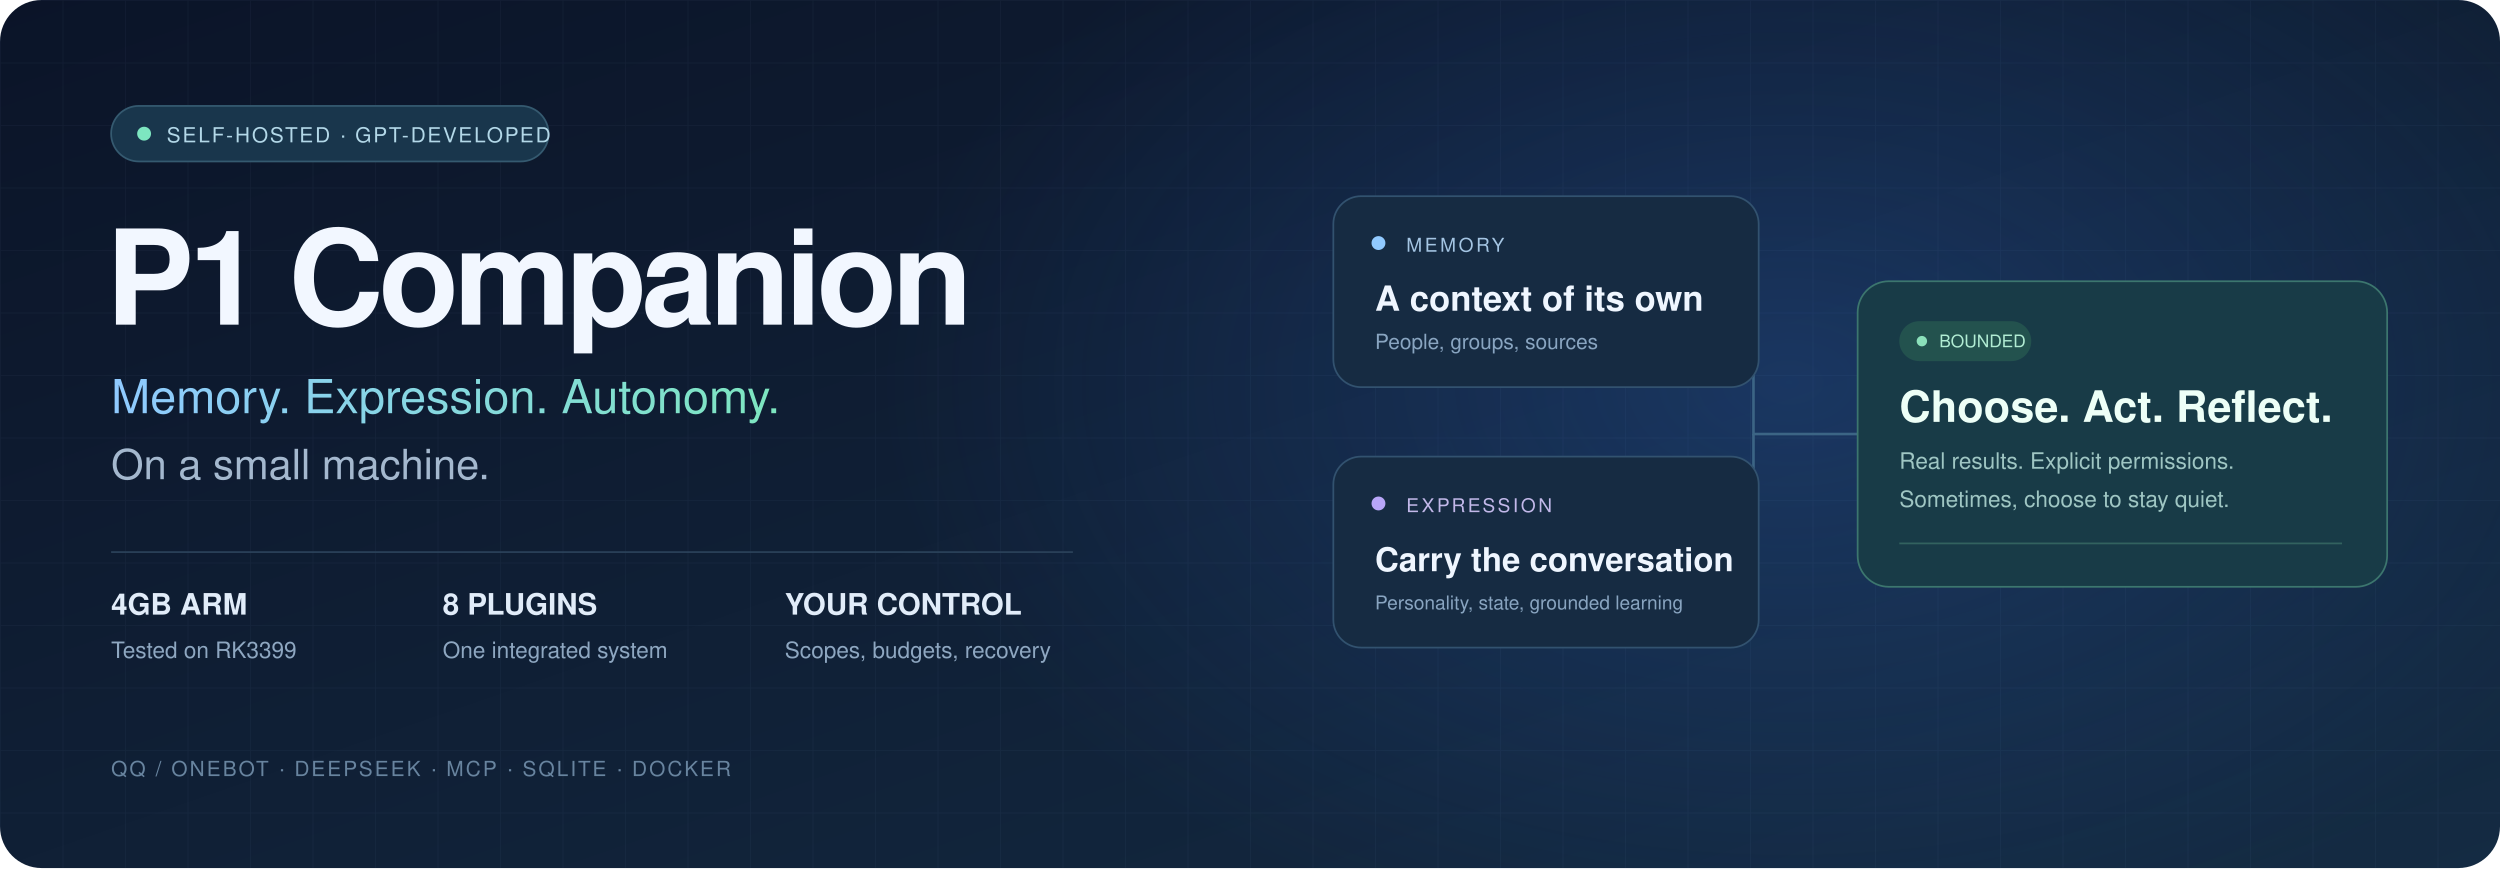
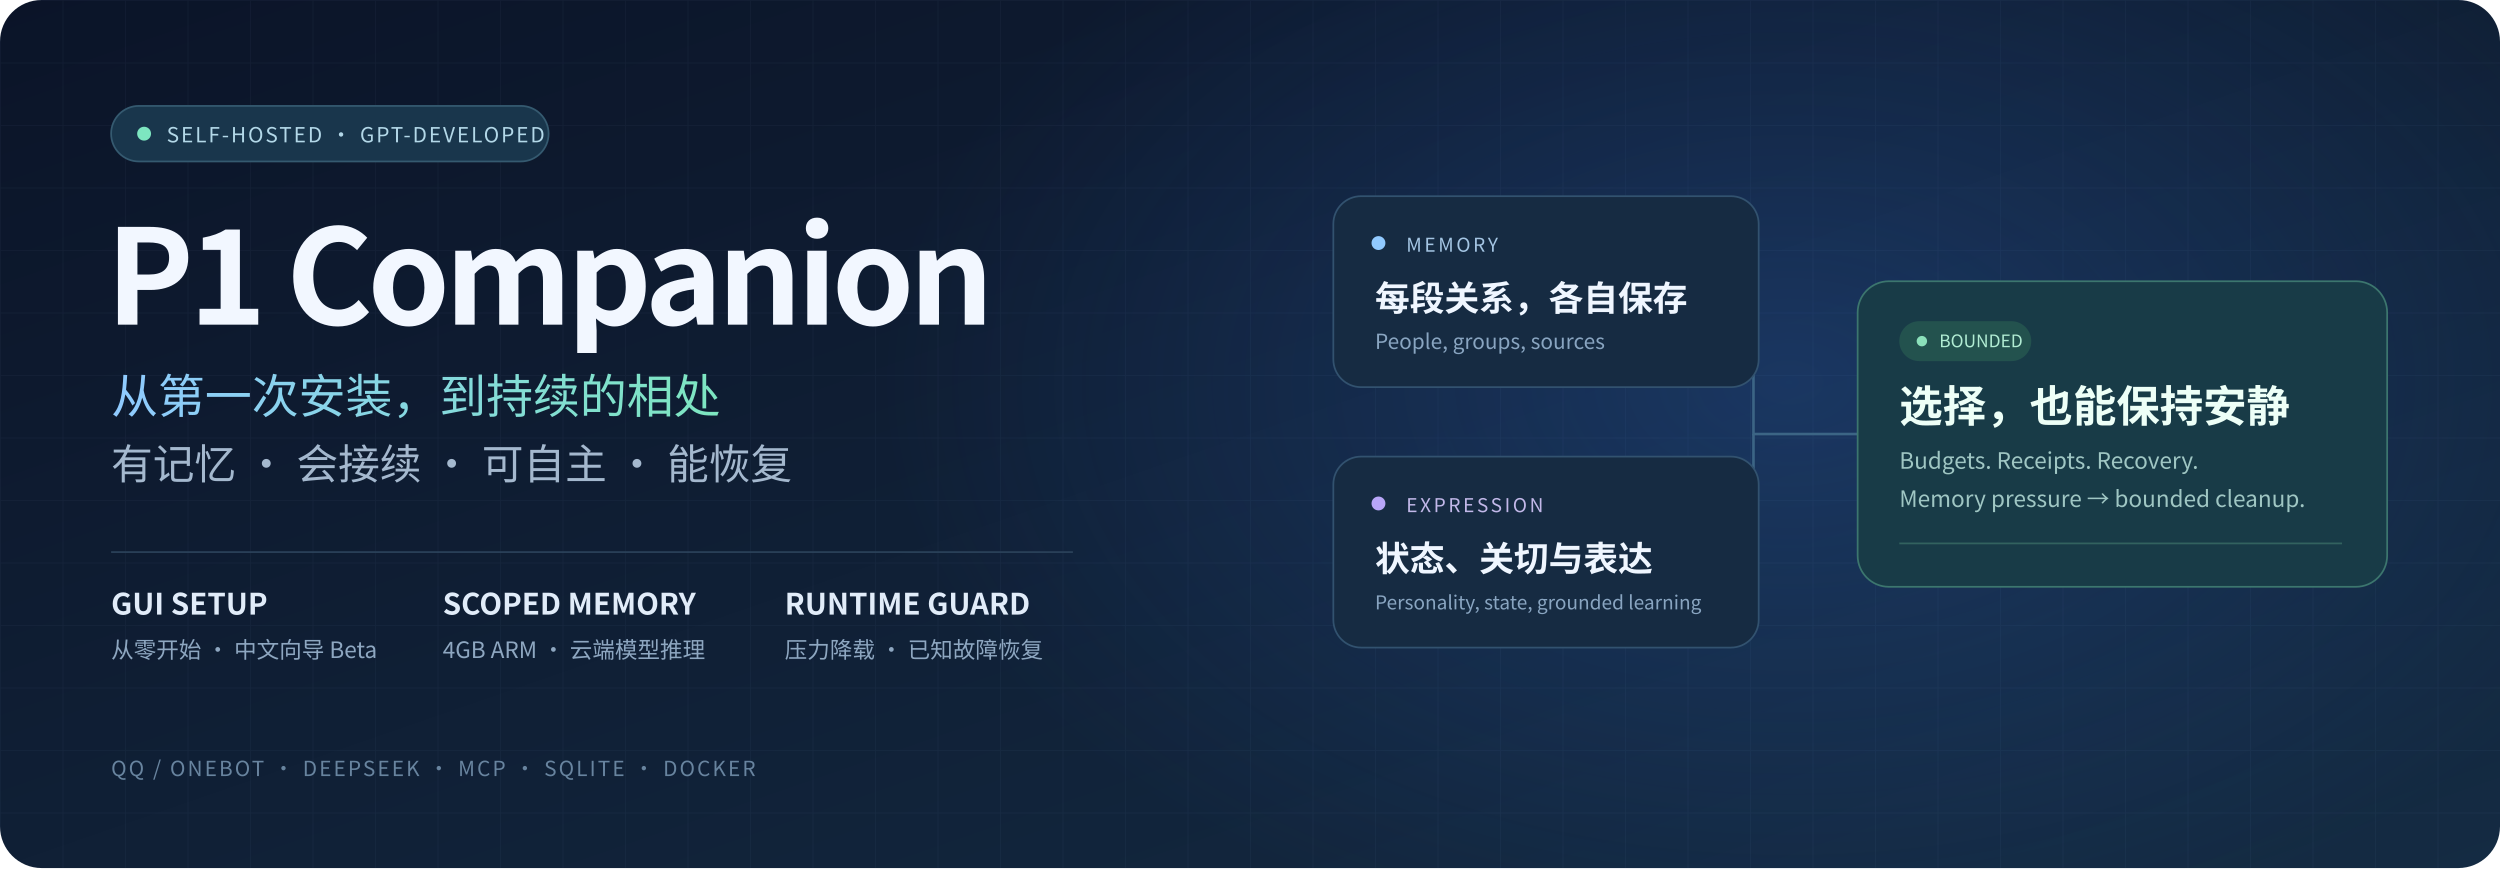
<svg xmlns="http://www.w3.org/2000/svg" width="1440" height="500" viewBox="0 0 1440 500" role="img" aria-labelledby="title desc">
  <defs>
    <linearGradient id="bg" x1="0" x2="1" y1="0" y2="1">
      <stop stop-color="#0b1428" />
      <stop offset="1" stop-color="#142b43" />
    </linearGradient>
    <radialGradient id="glow">
      <stop stop-color="#3b82f6" stop-opacity=".22" />
      <stop offset="1" stop-color="#3b82f6" stop-opacity="0" />
    </radialGradient>
    <linearGradient id="accent">
      <stop stop-color="#8fcaff" />
      <stop offset="1" stop-color="#7de6c0" />
    </linearGradient>
    <pattern id="grid" width="36" height="36" patternUnits="userSpaceOnUse">
      <path d="M36 0H0V36" fill="none" stroke="#9bc7f0" stroke-opacity=".045" />
    </pattern>
  </defs>
  <rect width="1440" height="500" rx="24" fill="url(#bg)" />
  <rect width="1440" height="500" rx="24" fill="url(#grid)" />
  <ellipse cx="1030" cy="220" rx="520" ry="340" fill="url(#glow)" />
-   <g font-family="-apple-system,BlinkMacSystemFont,Segoe UI,Helvetica,Arial,sans-serif">
+   <g font-family="-apple-system,BlinkMacSystemFont,Segoe UI,PingFang SC,Noto Sans CJK SC,Helvetica,Arial,sans-serif">
    <rect x="64" y="61" width="252" height="32" rx="16" fill="#19364c" stroke="#355a70" />
    <circle cx="83" cy="77" r="4" fill="#7de6c0" />
    <text x="96" y="82" fill="#b3d8e8" font-size="12" letter-spacing="1.1">SELF-HOSTED · GPT-DEVELOPED</text>
    <text x="61" y="187" fill="#f2f7ff" font-size="76" font-weight="700" letter-spacing="-3">P1 Companion</text>
-     <text x="64" y="238" fill="url(#accent)" font-size="27" font-weight="500">Memory. Expression. Autonomy.</text>
-     <text x="64" y="276" fill="#a4b8ce" font-size="24">On a small machine.</text>
+     <text x="64" y="238" fill="url(#accent)" font-size="27" font-weight="500">从第一次安装，到持续的相处</text>
+     <text x="64" y="276" fill="#a4b8ce" font-size="24">有记忆 · 会接续 · 可自主 · 能恢复</text>
    <path d="M64 318H618" stroke="#2a4159" />
-     <text x="64" y="354" fill="#e1ecf9" font-size="17" font-weight="600">4GB ARM</text>
-     <text x="64" y="379" fill="#8ea7c1" font-size="13">Tested on RK3399</text>
-     <text x="255" y="354" fill="#e1ecf9" font-size="17" font-weight="600">8 PLUGINS</text>
-     <text x="255" y="379" fill="#8ea7c1" font-size="13">One integrated system</text>
-     <text x="452" y="354" fill="#e1ecf9" font-size="17" font-weight="600">YOUR CONTROL</text>
-     <text x="452" y="379" fill="#8ea7c1" font-size="13">Scopes, budgets, recovery</text>
+     <text x="64" y="354" fill="#e1ecf9" font-size="17" font-weight="600">GUI SETUP</text>
+     <text x="64" y="379" fill="#8ea7c1" font-size="13">从零开始 · 中文向导 Beta</text>
+     <text x="255" y="354" fill="#e1ecf9" font-size="17" font-weight="600">SCOPED MEMORY</text>
+     <text x="255" y="379" fill="#8ea7c1" font-size="13">4GB ARM · 云端模型推理</text>
+     <text x="452" y="354" fill="#e1ecf9" font-size="17" font-weight="600">RUNTIME GUARD</text>
+     <text x="452" y="379" fill="#8ea7c1" font-size="13">压力降载 · 已知故障恢复</text>
    <text x="64" y="447" fill="#68849f" font-size="12" letter-spacing="1.2">QQ / ONEBOT   ·   DEEPSEEK   ·   MCP   ·   SQLITE   ·   DOCKER</text>
    <g stroke="#3c6585" stroke-width="1.5" fill="none">
      <path d="M892 179H1010V250H1070" />
      <path d="M892 321H1010V250" />
      <path d="M1160 200V250M1160 300V250" />
    </g>
    <g>
      <rect x="768" y="113" width="245" height="110" rx="16" fill="#162b42" stroke="#32526f" />
      <circle cx="794" cy="140" r="4" fill="#91caff" />
      <text x="810" y="145" fill="#a4c5e3" font-size="11" letter-spacing="1.5">MEMORY</text>
-       <text x="792" y="179" fill="#eff6ff" font-size="20" font-weight="600">A context of its own</text>
+       <text x="792" y="179" fill="#eff6ff" font-size="20" font-weight="600">每段关系，各自保存</text>
      <text x="792" y="201" fill="#89a5c1" font-size="12">People, groups, sources</text>
      <rect x="768" y="263" width="245" height="110" rx="16" fill="#162b42" stroke="#32526f" />
      <circle cx="794" cy="290" r="4" fill="#b8a6f8" />
      <text x="810" y="295" fill="#c2b8e9" font-size="11" letter-spacing="1.5">EXPRESSION</text>
-       <text x="792" y="329" fill="#eff6ff" font-size="19" font-weight="600">Carry the conversation</text>
+       <text x="792" y="329" fill="#eff6ff" font-size="20" font-weight="600">状态、关切与表达</text>
      <text x="792" y="351" fill="#89a5c1" font-size="11">Personality, state, grounded learning</text>
      <rect x="1070" y="162" width="305" height="176" rx="18" fill="#183b47" stroke="#3c766e" />
      <rect x="1094" y="185" width="76" height="23" rx="11.5" fill="#23524e" />
      <circle cx="1107" cy="196.5" r="3" fill="#8be0ba" />
      <text x="1117" y="200" fill="#b1ecd3" font-size="10">BOUNDED</text>
-       <text x="1094" y="243" fill="#edfff7" font-size="25" font-weight="600">Choose. Act. Reflect.</text>
-       <text x="1094" y="270" fill="#9fc6c3" font-size="13">Real results. Explicit permissions.</text>
-       <text x="1094" y="292" fill="#9fc6c3" font-size="13">Sometimes, choose to stay quiet.</text>
+       <text x="1094" y="243" fill="#edfff7" font-size="25" font-weight="600">选择，也能保持安静</text>
+       <text x="1094" y="270" fill="#9fc6c3" font-size="13">Budgets. Receipts. Recovery.</text>
+       <text x="1094" y="292" fill="#9fc6c3" font-size="13">Memory pressure → bounded cleanup.</text>
      <path d="M1094 313H1349" stroke="#32625f" />
    </g>
  </g>
</svg>
